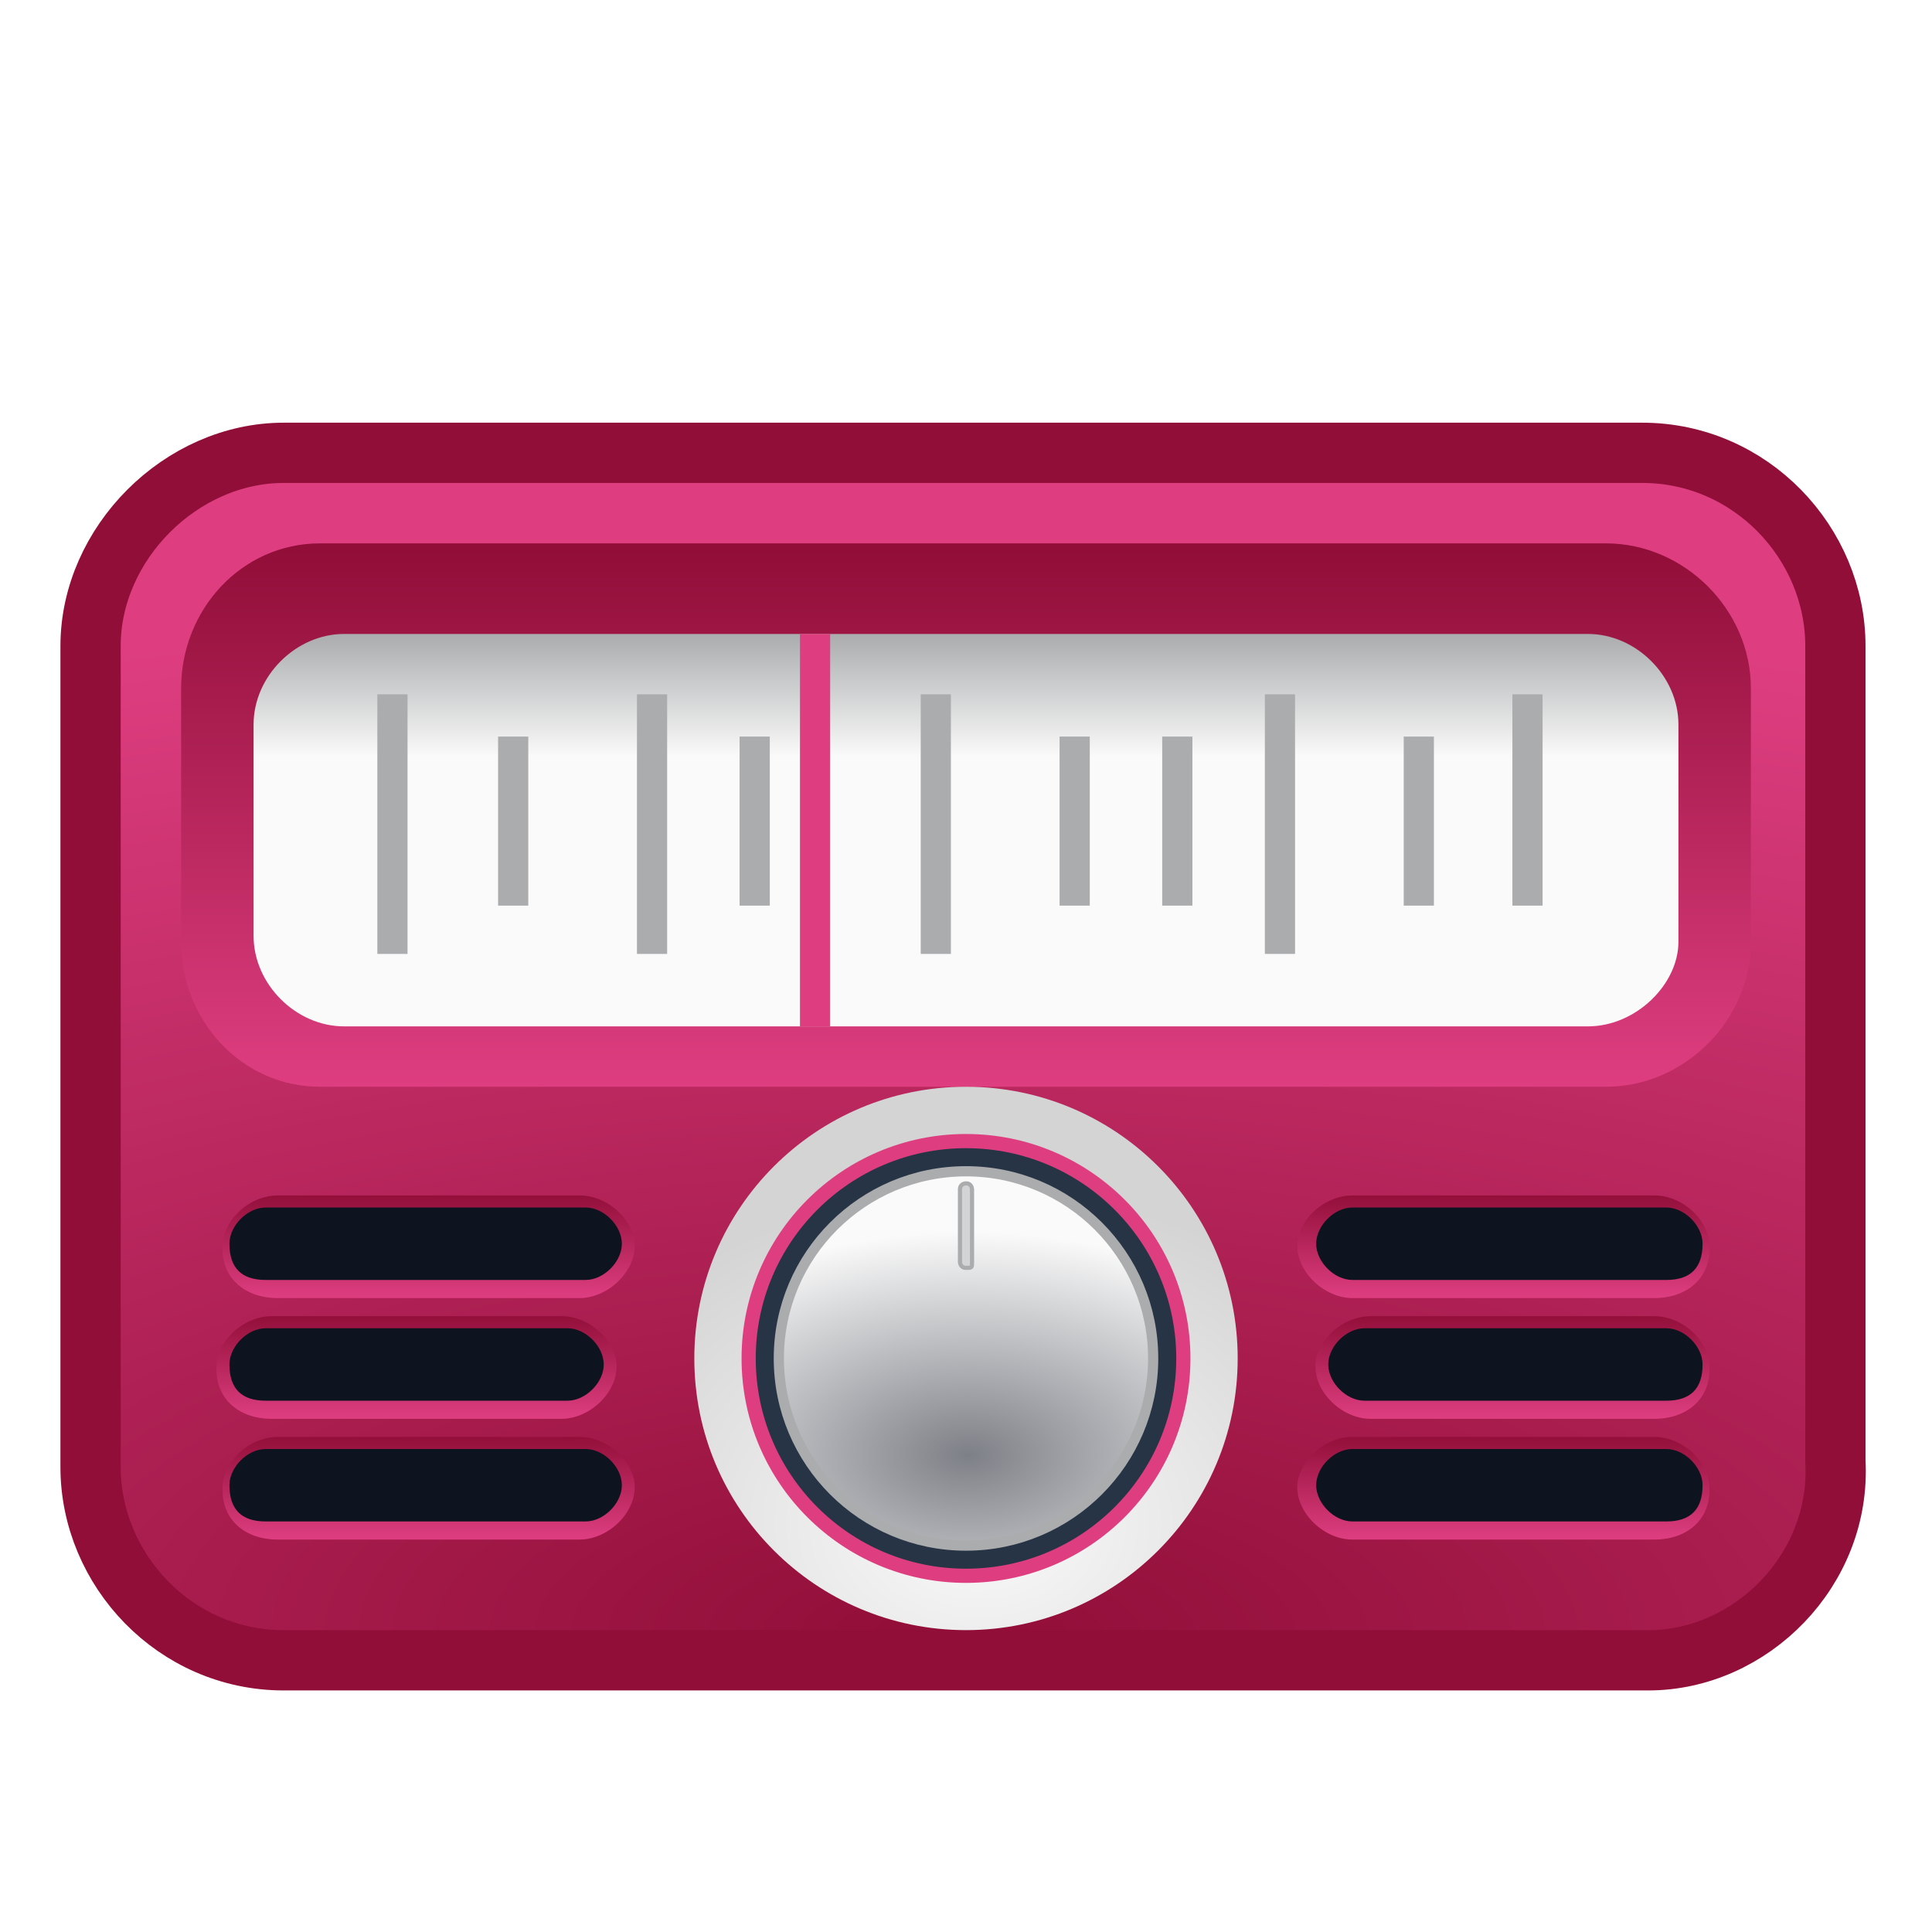
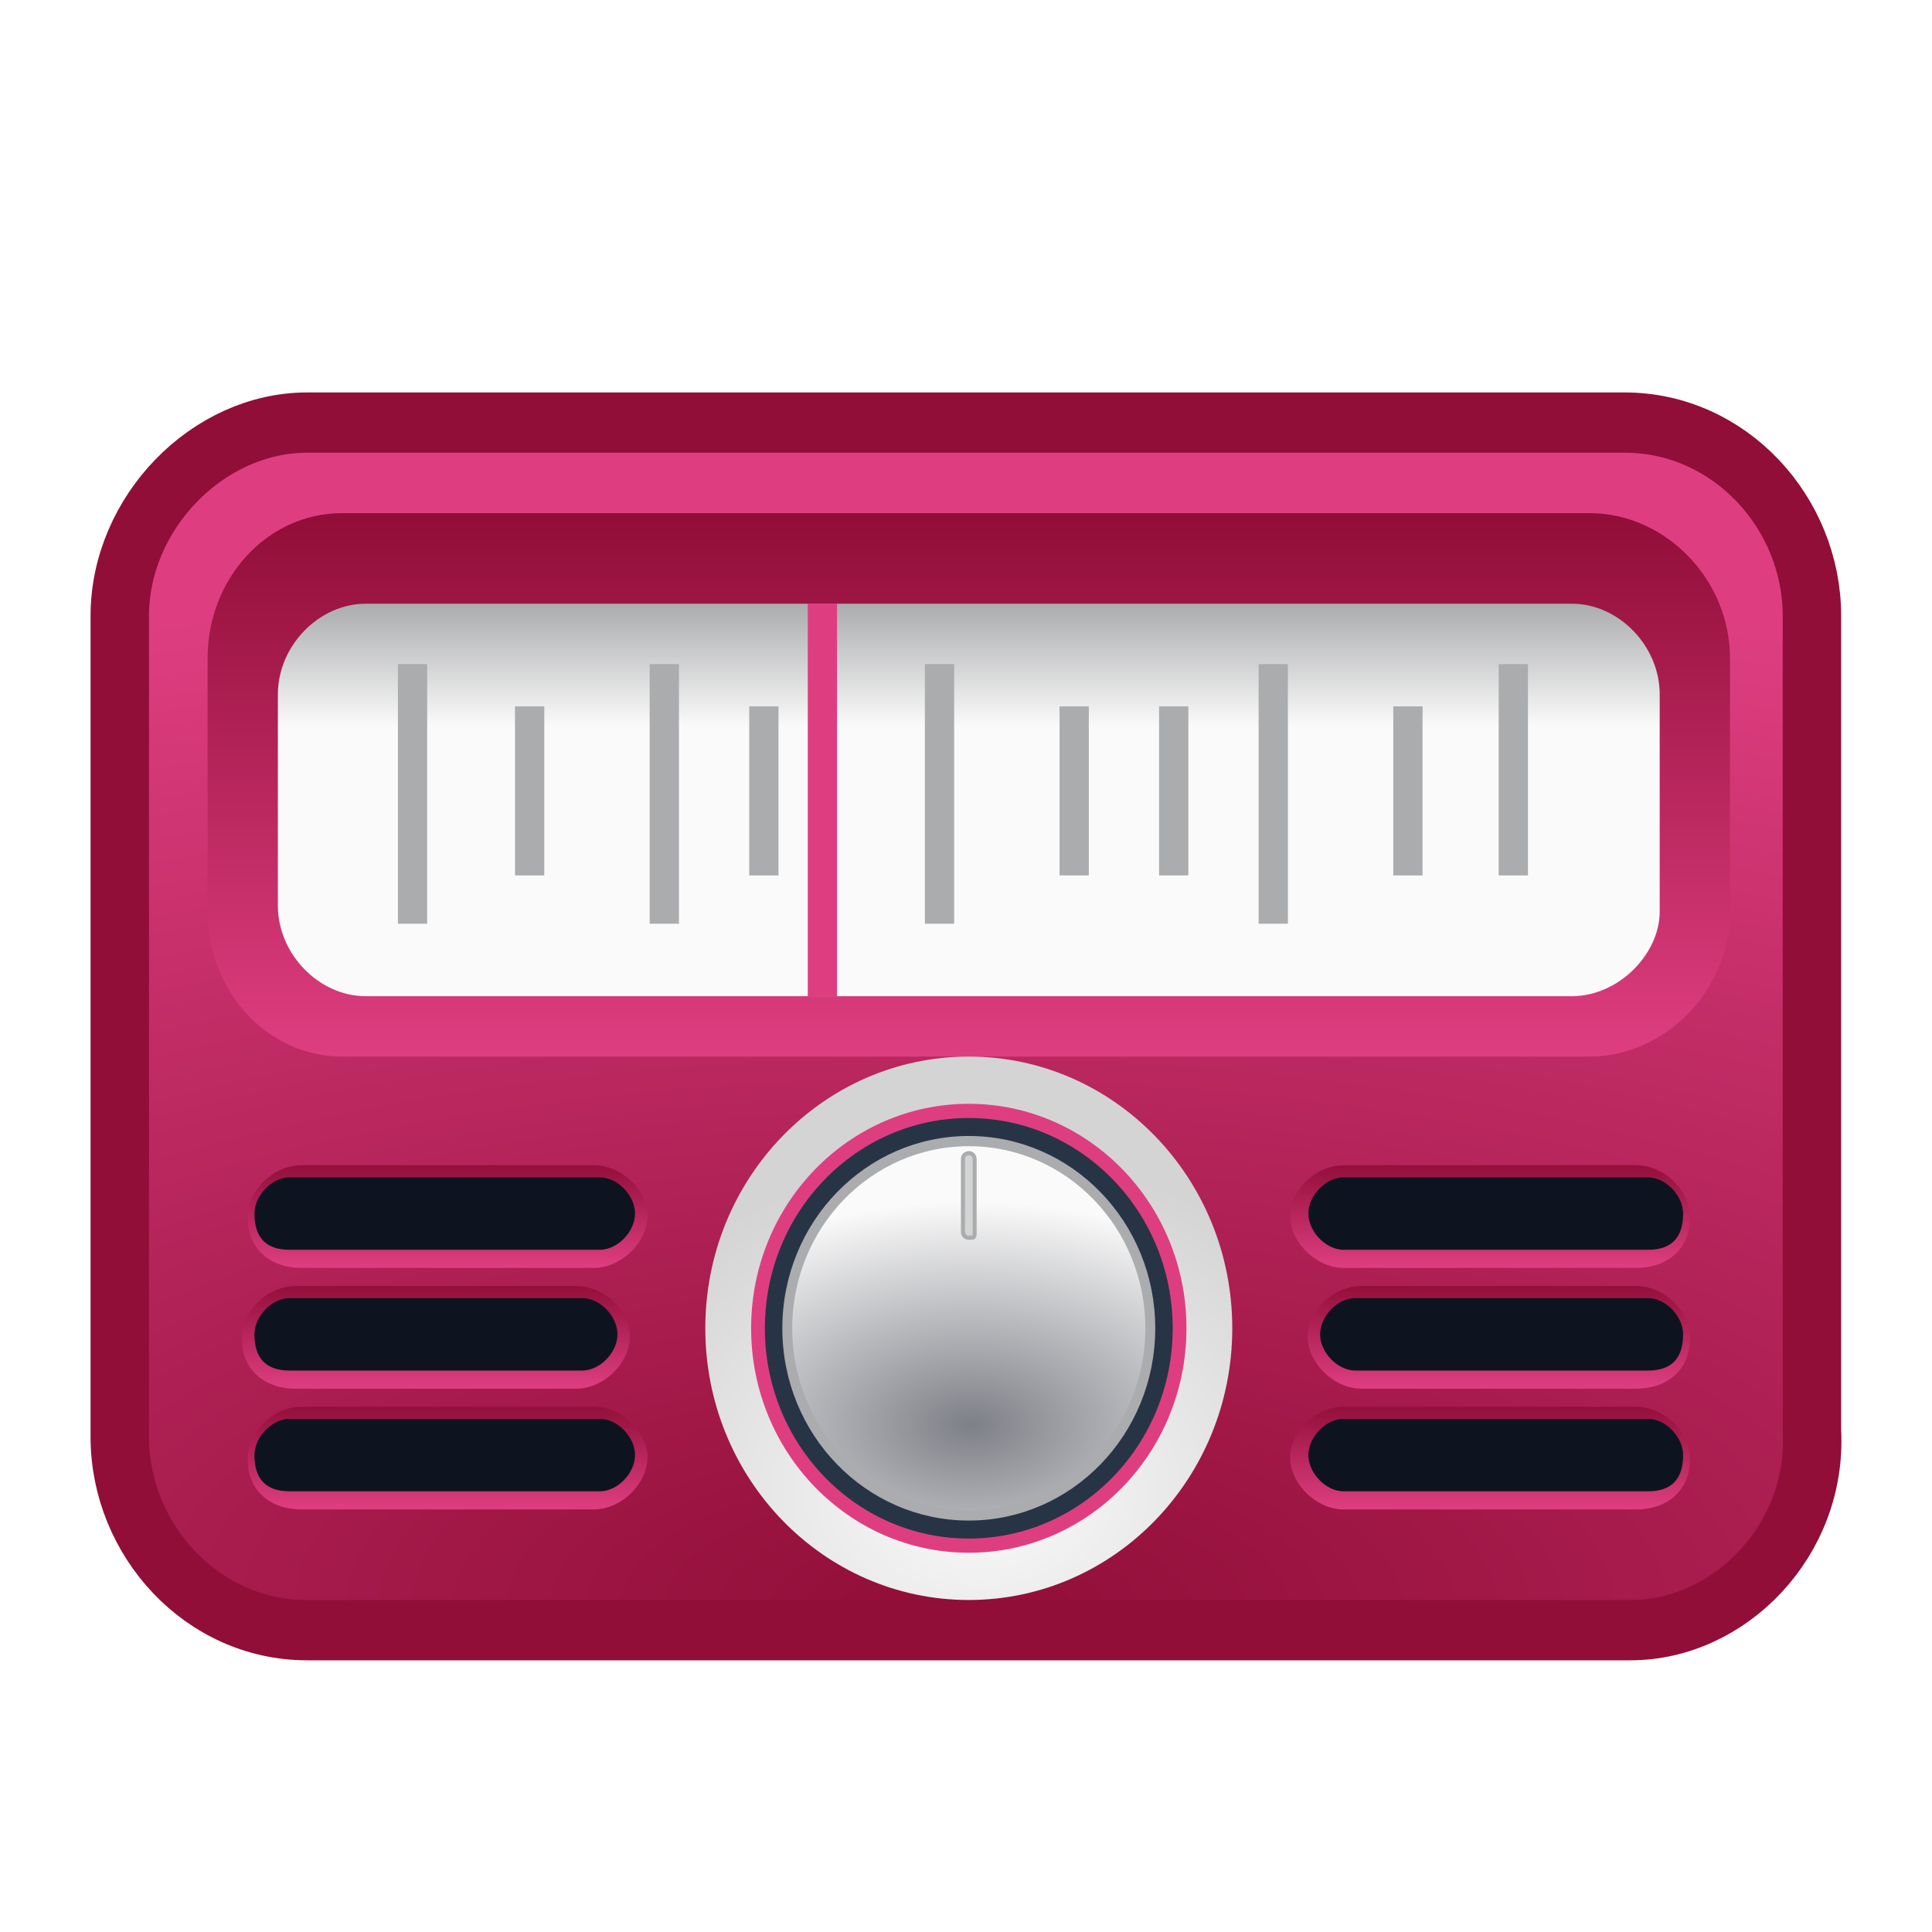
<svg xmlns="http://www.w3.org/2000/svg" version="1.1" x="0px" y="0px" viewBox="0 0 32 32" style="enable-background:new 0 0 32 32;" xml:space="preserve" id="svg2440">
  <defs id="defs2444" />
  <style type="text/css" id="style2278">
	.st0{display:none;}
	.st1{display:inline;opacity:0.2;fill:none;stroke:#000000;stroke-width:6.250000e-02;enable-background:new    ;}
	.st2{opacity:0.3;fill:url(#SVGID_1_);enable-background:new    ;}
	.st3{opacity:0.3;fill:url(#SVGID_2_);enable-background:new    ;}
	.st4{opacity:0.3;fill:url(#SVGID_3_);enable-background:new    ;}
	.st5{fill:url(#SVGID_4_);stroke:#910E38;stroke-width:0.998;}
	.st6{fill:url(#SVGID_5_);}
	.st7{fill:url(#SVGID_6_);}
	.st8{fill:none;stroke:#ABACAE;stroke-width:0.5;stroke-miterlimit:10;}
	.st9{fill:none;stroke:#DE3E80;stroke-width:0.5;stroke-miterlimit:10;}
	.st10{fill:url(#SVGID_7_);}
	.st11{fill:#273445;stroke:#DE3E80;stroke-width:0.235;stroke-linecap:round;stroke-linejoin:round;}
	.st12{fill:url(#SVGID_8_);stroke:#ABACAE;stroke-width:0.169;stroke-linecap:round;stroke-linejoin:round;}
	.st13{fill:#D4D4D4;stroke:#ABACAE;stroke-width:6.859115e-02;}
	.st14{fill:url(#SVGID_9_);}
	.st15{fill:#0E141F;}
	.st16{fill:url(#SVGID_10_);}
	.st17{fill:url(#SVGID_11_);}
	.st18{fill:url(#SVGID_12_);}
	.st19{fill:url(#SVGID_13_);}
	.st20{fill:url(#SVGID_14_);}
</style>
  <g id="Layer_1" class="st0">
    <path class="st1" d="M32,23.5H0 M32,24.5H0 M32,25.5H0 M32,23H0 M32,24H0 M32,25H0 M32,20.5H0 M32,21.5H0 M32,22.5H0 M32,20H0    M32,21H0 M32,22H0 M32,17.5H0 M32,18.5H0 M32,19.5H0 M32,17H0 M32,18H0 M32,19H0 M32,14.5H0 M32,15.5H0 M32,16.5H0 M32,14H0    M32,15H0 M32,16H0 M32,11.5H0 M32,12.5H0 M32,13.5H0 M32,11H0 M32,12H0 M32,13H0 M32,9.5H0 M32,10.5H0 M32,9H0 M32,10H0 M32,6.5H0    M32,7.5H0 M32,8.5H0 M32,6H0 M32,7H0 M32,8H0 M32,3.5H0 M32,4.5H0 M32,5.5H0 M32,3H0 M32,4H0 M32,5H0 M32,0.5H0 M32,1.5H0 M32,2.5   H0 M32,1H0 M32,2H0 M32,29H0 M32,30H0 M32,31H0 M32,28.5H0 M32,29.5H0 M32,30.5H0 M32,26H0 M32,27H0 M32,28H0 M32,26.5H0 M32,27.5   H0 M32,31.5H0 M8.5,32V0 M7.5,32V0 M6.5,32V0 M9,32V0 M8,32V0 M7,32V0 M11.5,32V0 M10.5,32V0 M9.5,32V0 M12,32V0 M11,32V0 M10,32V0    M14.5,32V0 M13.5,32V0 M12.5,32V0 M15,32V0 M14,32V0 M13,32V0 M17.5,32V0 M16.5,32V0 M15.5,32V0 M18,32V0 M17,32V0 M16,32V0    M20.5,32V0 M19.5,32V0 M18.5,32V0 M21,32V0 M20,32V0 M19,32V0 M22.5,32V0 M21.5,32V0 M23,32V0 M22,32V0 M25.5,32V0 M24.5,32V0    M23.5,32V0 M26,32V0 M25,32V0 M24,32V0 M28.5,32V0 M27.5,32V0 M26.5,32V0 M29,32V0 M28,32V0 M27,32V0 M31.5,32V0 M30.5,32V0    M29.5,32V0 M31,32V0 M30,32V0 M3,32V0 M2,32V0 M1,32V0 M3.5,32V0 M2.5,32V0 M1.5,32V0 M6,32V0 M5,32V0 M4,32V0 M5.5,32V0 M4.5,32   V0 M0.5,32V0" id="path2280" />
  </g>
-   <g id="Layer_2" transform="translate(0,-2)">
+   <g id="Layer_2" transform="matrix(0.9698057,0,0,1.000091,0.529273,-2.501773)">
    <radialGradient id="SVGID_4_" cx="15.763" cy="29.909" r="42.897" gradientTransform="matrix(1.0098,0.00640975,-0.00263929,0.4005,-0.07707883,17.0534)" gradientUnits="userSpaceOnUse">
      <stop offset="0" style="stop-color:#910E38" id="stop2308" />
      <stop offset="1" style="stop-color:#DE3E80" id="stop2310" />
    </radialGradient>
    <path class="st5" d="M 27.3,29.5 H 4.7 C 2.9,29.5 1.5,28 1.5,26.3 V 12.7 C 1.5,11 3,9.5 4.7,9.5 h 22.5 c 1.8,0 3.2,1.5 3.2,3.2 v 13.5 c 0.1,1.8 -1.4,3.3 -3.1,3.3 z" id="path2313" style="fill:url(#SVGID_4_);stroke:#910e38;stroke-width:0.998" />
    <linearGradient id="SVGID_5_" gradientUnits="userSpaceOnUse" x1="16.734" y1="20" x2="16.734" y2="11.045" gradientTransform="matrix(1.0987,0,0,1,-2.3858,0)">
      <stop offset="0" style="stop-color:#DE3E80" id="stop2315" />
      <stop offset="1" style="stop-color:#910E38" id="stop2317" />
    </linearGradient>
    <path class="st6" d="M 3,17.6 V 13.4 C 3,12.1 4,11 5.3,11 h 21.3 c 1.3,0 2.4,1.1 2.4,2.4 v 4.2 C 29,18.9 27.9,20 26.6,20 H 5.3 C 4,20 3,18.9 3,17.6 Z" id="path2320" style="fill:url(#SVGID_5_)" />
    <linearGradient id="SVGID_6_" gradientUnits="userSpaceOnUse" x1="16" y1="19" x2="16" y2="12.5">
      <stop offset="0.687" style="stop-color:#FAFAFA" id="stop2322" />
      <stop offset="1" style="stop-color:#ABACAE" id="stop2324" />
    </linearGradient>
    <path class="st7" d="M 26.3,19 H 5.7 C 4.9,19 4.2,18.3 4.2,17.5 V 14 c 0,-0.8 0.7,-1.5 1.5,-1.5 h 20.6 c 0.8,0 1.5,0.7 1.5,1.5 v 3.6 c 0,0.7 -0.7,1.4 -1.5,1.4 z" id="path2327" style="fill:url(#SVGID_6_)" />
    <g id="g2351">
      <line class="st8" x1="6.5" y1="13.5" x2="6.5" y2="17.8" id="line2329" style="fill:none;stroke:#abacae;stroke-width:0.5;stroke-miterlimit:10" />
      <line class="st8" x1="8.5" y1="14.2" x2="8.5" y2="17" id="line2331" style="fill:none;stroke:#abacae;stroke-width:0.5;stroke-miterlimit:10" />
      <line class="st8" x1="10.8" y1="13.5" x2="10.8" y2="17.8" id="line2333" style="fill:none;stroke:#abacae;stroke-width:0.5;stroke-miterlimit:10" />
      <line class="st8" x1="12.5" y1="14.2" x2="12.5" y2="17" id="line2335" style="fill:none;stroke:#abacae;stroke-width:0.5;stroke-miterlimit:10" />
      <line class="st8" x1="15.5" y1="13.5" x2="15.5" y2="17.8" id="line2337" style="fill:none;stroke:#abacae;stroke-width:0.5;stroke-miterlimit:10" />
      <line class="st8" x1="17.8" y1="14.2" x2="17.8" y2="17" id="line2339" style="fill:none;stroke:#abacae;stroke-width:0.5;stroke-miterlimit:10" />
      <line class="st8" x1="19.5" y1="14.2" x2="19.5" y2="17" id="line2341" style="fill:none;stroke:#abacae;stroke-width:0.5;stroke-miterlimit:10" />
      <line class="st8" x1="21.2" y1="13.5" x2="21.2" y2="17.8" id="line2343" style="fill:none;stroke:#abacae;stroke-width:0.5;stroke-miterlimit:10" />
      <line class="st8" x1="25.3" y1="13.5" x2="25.3" y2="17" id="line2345" style="fill:none;stroke:#abacae;stroke-width:0.5;stroke-miterlimit:10" />
      <line class="st8" x1="23.5" y1="14.2" x2="23.5" y2="17" id="line2347" style="fill:none;stroke:#abacae;stroke-width:0.5;stroke-miterlimit:10" />
      <line class="st9" x1="13.5" y1="12.5" x2="13.5" y2="19" id="line2349" style="fill:none;stroke:#de3e80;stroke-width:0.5;stroke-miterlimit:10" />
    </g>
    <g id="g2371">
      <radialGradient id="SVGID_7_" cx="15.889" cy="27.807" r="7.349" gradientTransform="matrix(1.0041,0,0,0.757,0.2683,6.1912)" gradientUnits="userSpaceOnUse">
        <stop offset="0" style="stop-color:#FAFAFA" id="stop2353" />
        <stop offset="1" style="stop-color:#D4D4D4" id="stop2355" />
      </radialGradient>
      <circle class="st10" cx="16" cy="24.5" r="4.5" id="circle2358" style="fill:url(#SVGID_7_)" />
      <circle class="st11" cx="16" cy="24.5" r="3.6" id="circle2360" style="fill:#273445;stroke:#de3e80;stroke-width:0.235;stroke-linecap:round;stroke-linejoin:round" />
      <radialGradient id="SVGID_8_" cx="15.694" cy="25.144" r="6.457" gradientTransform="matrix(0.9834,0,0,0.5716,0.6034,11.7214)" gradientUnits="userSpaceOnUse">
        <stop offset="0" style="stop-color:#7E8087" id="stop2362" />
        <stop offset="1" style="stop-color:#FAFAFA" id="stop2364" />
      </radialGradient>
      <circle class="st12" cx="16" cy="24.5" r="3.1" id="circle2367" style="fill:url(#SVGID_8_);stroke:#abacae;stroke-width:0.169;stroke-linecap:round;stroke-linejoin:round" />
      <path class="st13" d="m 16,23 c -0.1,0 -0.1,-0.1 -0.1,-0.1 v -1.2 c 0,-0.1 0.1,-0.1 0.1,-0.1 0.1,0 0.1,0.1 0.1,0.1 v 1.2 c 0,0.1 0,0.1 -0.1,0.1 z" id="path2369" />
    </g>
    <g id="g2382">
      <linearGradient id="SVGID_9_" gradientUnits="userSpaceOnUse" x1="24.949" y1="23.5" x2="24.949" y2="21.75">
        <stop offset="0" style="stop-color:#DE3E80" id="stop2373" />
        <stop offset="1" style="stop-color:#910E38" id="stop2375" />
      </linearGradient>
      <path class="st14" d="m 22.4,23.5 c -0.5,0 -1,-0.5 -0.9,-1 0.1,-0.4 0.5,-0.7 0.9,-0.7 h 5 c 0.4,0 0.8,0.3 0.9,0.7 0.1,0.6 -0.3,1 -0.9,1 z" id="path2378" style="fill:url(#SVGID_9_)" />
      <path class="st15" d="m 27.6,23.2 h -5.2 c -0.3,0 -0.6,-0.3 -0.6,-0.6 v 0 c 0,-0.3 0.3,-0.6 0.6,-0.6 h 5.2 c 0.3,0 0.6,0.3 0.6,0.6 v 0 c 0,0.4 -0.2,0.6 -0.6,0.6 z" id="path2380" style="fill:#0e141f" />
    </g>
    <g id="g2393">
      <linearGradient id="SVGID_10_" gradientUnits="userSpaceOnUse" x1="25.111" y1="25.5" x2="25.111" y2="23.75">
        <stop offset="0" style="stop-color:#DE3E80" id="stop2384" />
        <stop offset="1" style="stop-color:#910E38" id="stop2386" />
      </linearGradient>
      <path class="st16" d="m 22.7,25.5 c -0.5,0 -1,-0.5 -0.9,-1 0.1,-0.4 0.5,-0.7 0.9,-0.7 h 4.7 c 0.4,0 0.8,0.3 0.9,0.7 0.1,0.6 -0.3,1 -0.9,1 z" id="path2389" style="fill:url(#SVGID_10_)" />
      <path class="st15" d="m 27.6,25.2 h -5 C 22.3,25.2 22,24.9 22,24.6 v 0 C 22,24.3 22.3,24 22.6,24 h 5 c 0.3,0 0.6,0.3 0.6,0.6 v 0 c 0,0.4 -0.2,0.6 -0.6,0.6 z" id="path2391" style="fill:#0e141f" />
    </g>
    <g id="g2404">
      <linearGradient id="SVGID_11_" gradientUnits="userSpaceOnUse" x1="24.949" y1="27.5" x2="24.949" y2="25.75">
        <stop offset="0" style="stop-color:#DE3E80" id="stop2395" />
        <stop offset="1" style="stop-color:#910E38" id="stop2397" />
      </linearGradient>
      <path class="st17" d="m 22.4,27.5 c -0.5,0 -1,-0.5 -0.9,-1 0.1,-0.4 0.5,-0.7 0.9,-0.7 h 5 c 0.4,0 0.8,0.3 0.9,0.7 0.1,0.6 -0.3,1 -0.9,1 z" id="path2400" style="fill:url(#SVGID_11_)" />
      <path class="st15" d="m 27.6,27.2 h -5.2 c -0.3,0 -0.6,-0.3 -0.6,-0.6 v 0 c 0,-0.3 0.3,-0.6 0.6,-0.6 h 5.2 c 0.3,0 0.6,0.3 0.6,0.6 v 0 c 0,0.4 -0.2,0.6 -0.6,0.6 z" id="path2402" style="fill:#0e141f" />
    </g>
    <g id="g2415">
      <linearGradient id="SVGID_12_" gradientUnits="userSpaceOnUse" x1="96.542" y1="23.5" x2="96.542" y2="21.75" gradientTransform="matrix(-1,0,0,1,103.5928,0)">
        <stop offset="0" style="stop-color:#DE3E80" id="stop2406" />
        <stop offset="1" style="stop-color:#910E38" id="stop2408" />
      </linearGradient>
      <path class="st18" d="m 9.6,23.5 c 0.5,0 1,-0.5 0.9,-1 C 10.4,22.1 10,21.8 9.6,21.8 h -5 c -0.4,0 -0.8,0.3 -0.9,0.7 -0.1,0.6 0.3,1 0.9,1 z" id="path2411" style="fill:url(#SVGID_12_)" />
      <path class="st15" d="m 4.4,23.2 h 5.3 c 0.3,0 0.6,-0.3 0.6,-0.6 v 0 C 10.3,22.3 10,22 9.7,22 H 4.4 c -0.3,0 -0.6,0.3 -0.6,0.6 v 0 c 0,0.4 0.2,0.6 0.6,0.6 z" id="path2413" style="fill:#0e141f" />
    </g>
    <g id="g2426">
      <linearGradient id="SVGID_13_" gradientUnits="userSpaceOnUse" x1="96.704" y1="25.5" x2="96.704" y2="23.75" gradientTransform="matrix(-1,0,0,1,103.5928,0)">
        <stop offset="0" style="stop-color:#DE3E80" id="stop2417" />
        <stop offset="1" style="stop-color:#910E38" id="stop2419" />
      </linearGradient>
      <path class="st19" d="m 9.3,25.5 c 0.5,0 1,-0.5 0.9,-1 C 10.1,24.1 9.7,23.8 9.3,23.8 H 4.5 c -0.4,0 -0.8,0.3 -0.9,0.7 -0.1,0.6 0.3,1 0.9,1 z" id="path2422" style="fill:url(#SVGID_13_)" />
      <path class="st15" d="m 4.4,25.2 h 5 c 0.3,0 0.6,-0.3 0.6,-0.6 v 0 C 10,24.3 9.7,24 9.4,24 h -5 c -0.3,0 -0.6,0.3 -0.6,0.6 v 0 c 0,0.4 0.2,0.6 0.6,0.6 z" id="path2424" style="fill:#0e141f" />
    </g>
    <g id="g2437">
      <linearGradient id="SVGID_14_" gradientUnits="userSpaceOnUse" x1="96.542" y1="27.5" x2="96.542" y2="25.75" gradientTransform="matrix(-1,0,0,1,103.5928,0)">
        <stop offset="0" style="stop-color:#DE3E80" id="stop2428" />
        <stop offset="1" style="stop-color:#910E38" id="stop2430" />
      </linearGradient>
      <path class="st20" d="m 9.6,27.5 c 0.5,0 1,-0.5 0.9,-1 C 10.4,26.1 10,25.8 9.6,25.8 h -5 c -0.4,0 -0.8,0.3 -0.9,0.7 -0.1,0.6 0.3,1 0.9,1 z" id="path2433" style="fill:url(#SVGID_14_)" />
      <path class="st15" d="m 4.4,27.2 h 5.3 c 0.3,0 0.6,-0.3 0.6,-0.6 v 0 C 10.3,26.3 10,26 9.7,26 H 4.4 c -0.3,0 -0.6,0.3 -0.6,0.6 v 0 c 0,0.4 0.2,0.6 0.6,0.6 z" id="path2435" style="fill:#0e141f" />
    </g>
  </g>
</svg>
